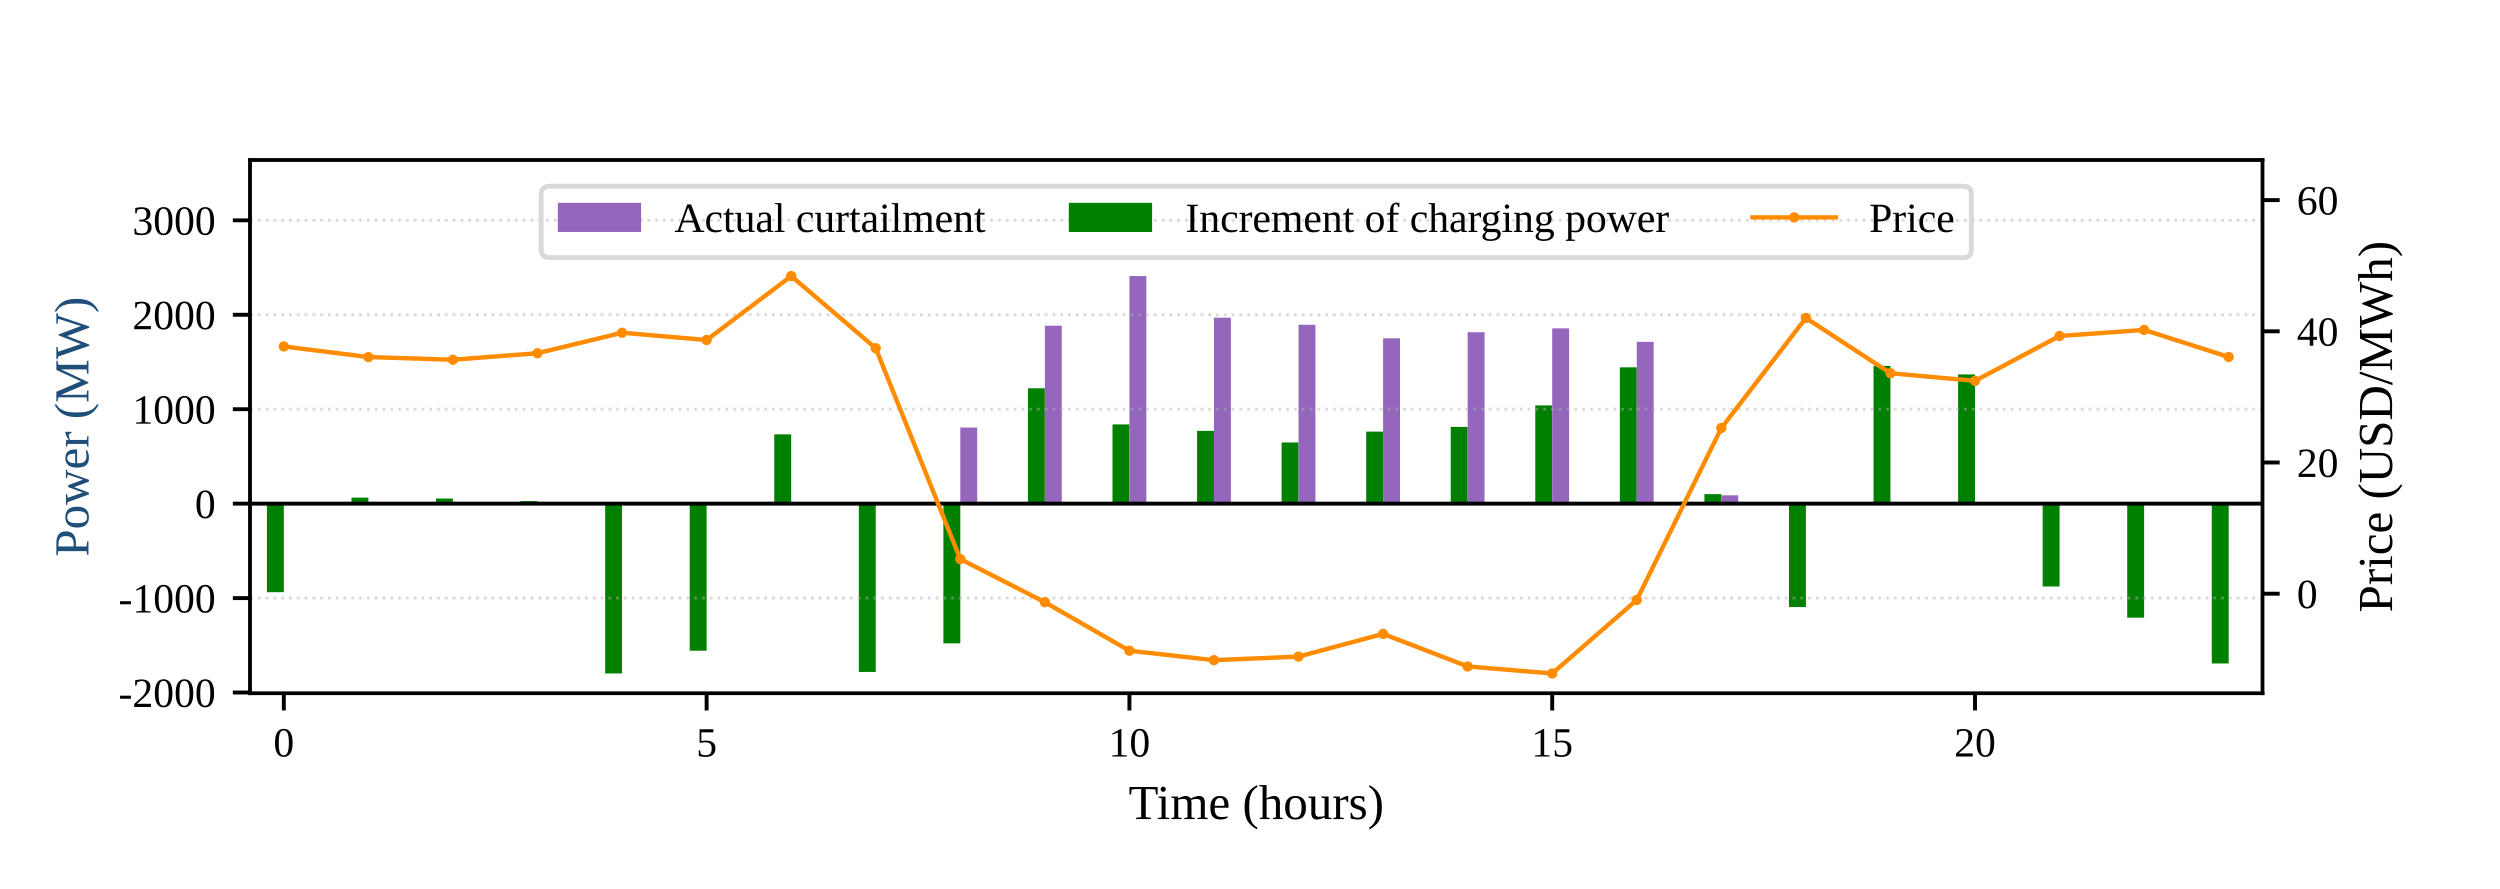
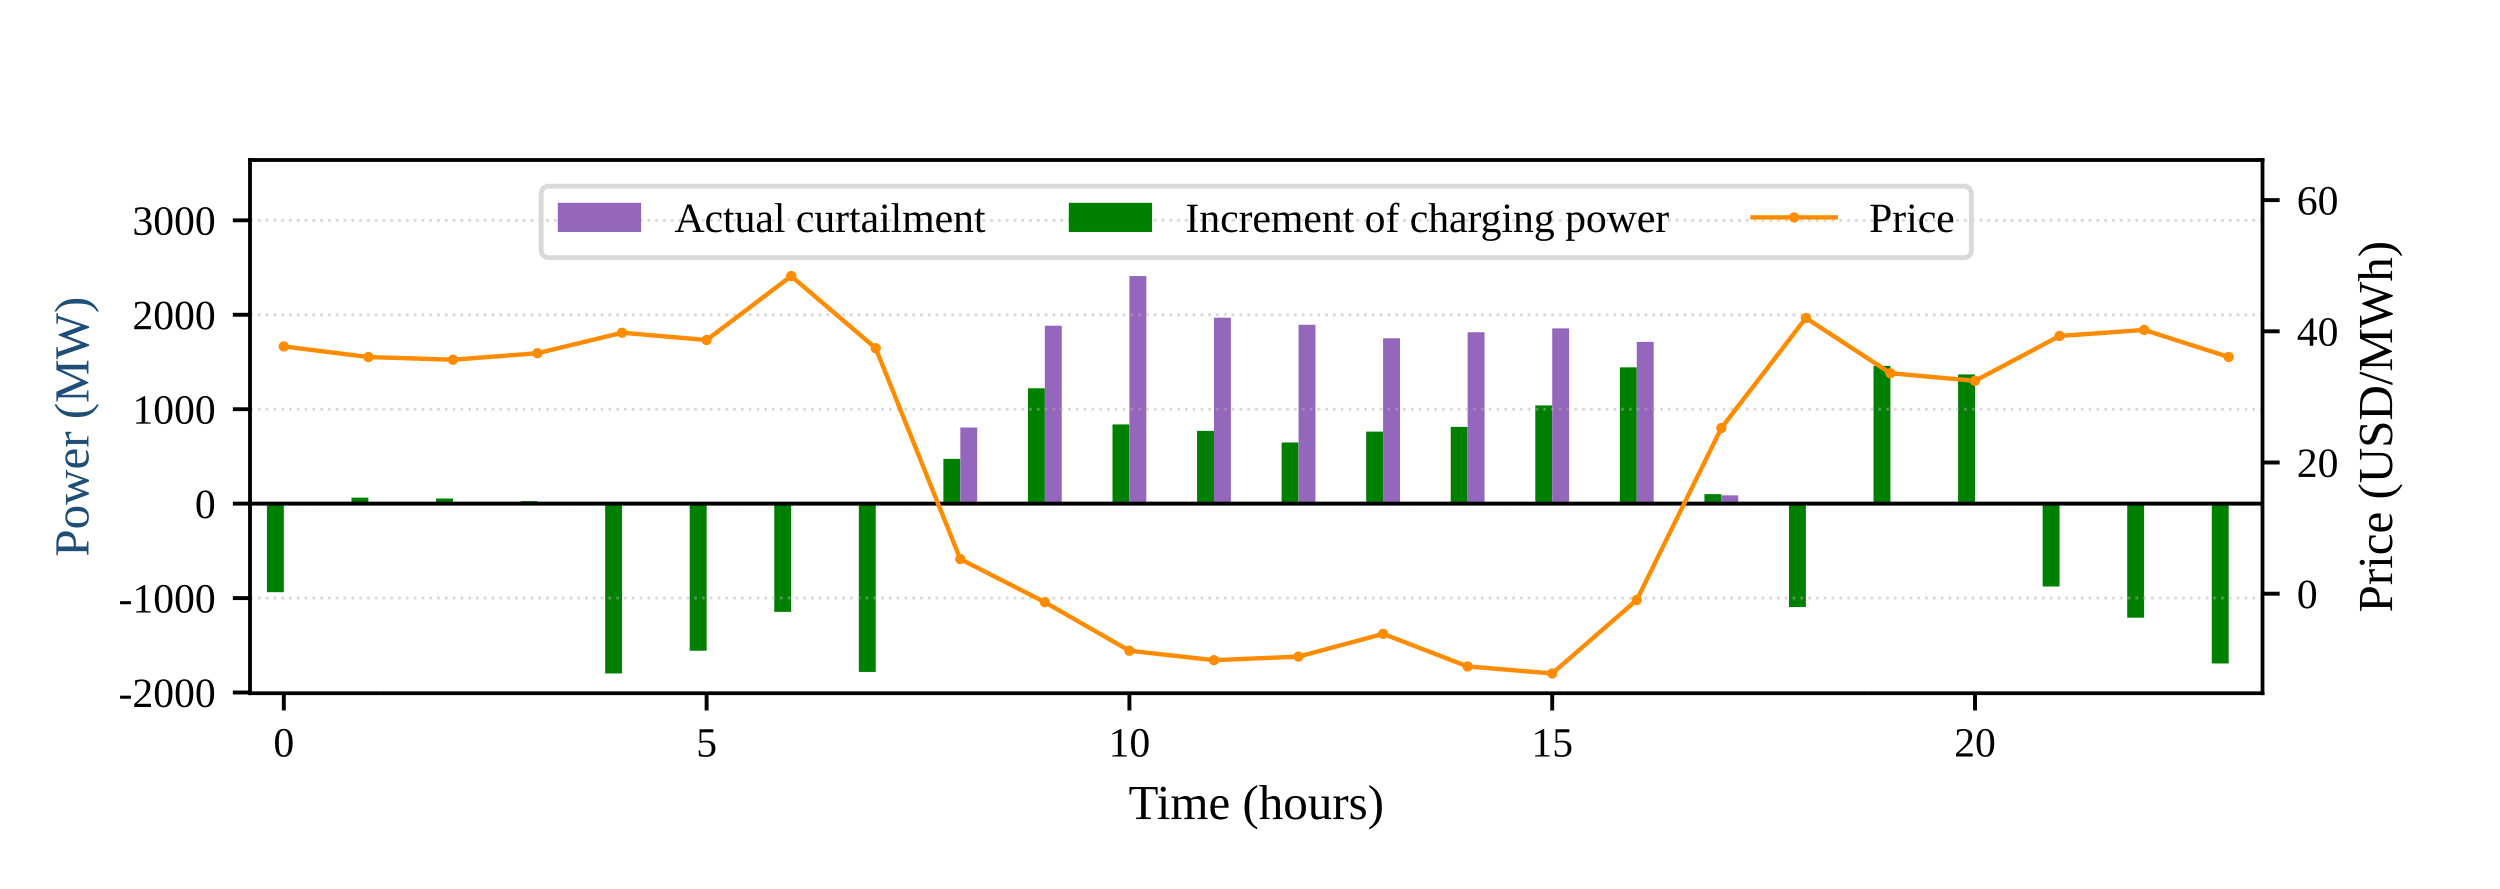
<svg xmlns="http://www.w3.org/2000/svg" xmlns:xlink="http://www.w3.org/1999/xlink" width="510.236pt" height="181.417pt" viewBox="0 0 510.236 181.417" version="1.1">
  <defs>
    <style type="text/css">*{stroke-linejoin: round; stroke-linecap: butt}</style>
  </defs>
  <g id="figure_1">
    <g id="patch_1">
      <path d="M 0 181.417  L 510.236 181.417  L 510.236 0  L 0 0  L 0 181.417  z " style="fill: none; opacity: 0" />
    </g>
    <g id="axes_1">
      <g id="patch_2">
        <path d="M 51.024 141.506  L 461.764 141.506  L 461.764 32.655  L 51.024 32.655  L 51.024 141.506  z " style="fill: none; opacity: 0" />
      </g>
      <g id="patch_3">
-         <path d="M 54.475 102.79  L 57.927 102.79  L 57.927 120.862  L 54.475 120.862  z " clip-path="url(#p5f127e6cf3)" style="fill: #008000" />
+         <path d="M 54.475 102.79  L 57.927 102.79  L 57.927 120.862  L 54.475 120.862  z " clip-path="url(#pd4e8f80da6)" style="fill: #008000" />
      </g>
      <g id="patch_4">
-         <path d="M 71.733 102.79  L 75.185 102.79  L 75.185 101.566  L 71.733 101.566  z " clip-path="url(#p5f127e6cf3)" style="fill: #008000" />
+         <path d="M 71.733 102.79  L 75.185 102.79  L 75.185 101.566  L 71.733 101.566  z " clip-path="url(#pd4e8f80da6)" style="fill: #008000" />
      </g>
      <g id="patch_5">
-         <path d="M 88.991 102.79  L 92.443 102.79  L 92.443 101.745  L 88.991 101.745  z " clip-path="url(#p5f127e6cf3)" style="fill: #008000" />
+         <path d="M 88.991 102.79  L 92.443 102.79  L 92.443 101.745  L 88.991 101.745  z " clip-path="url(#pd4e8f80da6)" style="fill: #008000" />
      </g>
      <g id="patch_6">
-         <path d="M 106.249 102.79  L 109.701 102.79  L 109.701 102.27  L 106.249 102.27  z " clip-path="url(#p5f127e6cf3)" style="fill: #008000" />
+         <path d="M 106.249 102.79  L 109.701 102.79  L 109.701 102.27  L 106.249 102.27  z " clip-path="url(#pd4e8f80da6)" style="fill: #008000" />
      </g>
      <g id="patch_7">
-         <path d="M 123.507 102.79  L 126.959 102.79  L 126.959 137.45  L 123.507 137.45  z " clip-path="url(#p5f127e6cf3)" style="fill: #008000" />
+         <path d="M 123.507 102.79  L 126.959 102.79  L 126.959 137.45  L 123.507 137.45  z " clip-path="url(#pd4e8f80da6)" style="fill: #008000" />
      </g>
      <g id="patch_8">
-         <path d="M 140.765 102.79  L 144.217 102.79  L 144.217 132.805  L 140.765 132.805  z " clip-path="url(#p5f127e6cf3)" style="fill: #008000" />
+         <path d="M 140.765 102.79  L 144.217 102.79  L 144.217 132.805  L 140.765 132.805  z " clip-path="url(#pd4e8f80da6)" style="fill: #008000" />
      </g>
      <g id="patch_9">
-         <path d="M 158.023 102.79  L 161.475 102.79  L 161.475 88.648  L 158.023 88.648  z " clip-path="url(#p5f127e6cf3)" style="fill: #008000" />
+         <path d="M 158.023 102.79  L 161.475 102.79  L 161.475 124.883  L 158.023 124.883  z " clip-path="url(#pd4e8f80da6)" style="fill: #008000" />
      </g>
      <g id="patch_10">
-         <path d="M 175.281 102.79  L 178.733 102.79  L 178.733 137.139  L 175.281 137.139  z " clip-path="url(#p5f127e6cf3)" style="fill: #008000" />
+         <path d="M 175.281 102.79  L 178.733 102.79  L 178.733 137.139  L 175.281 137.139  z " clip-path="url(#pd4e8f80da6)" style="fill: #008000" />
      </g>
      <g id="patch_11">
-         <path d="M 192.539 102.79  L 195.991 102.79  L 195.991 131.301  L 192.539 131.301  z " clip-path="url(#p5f127e6cf3)" style="fill: #008000" />
+         <path d="M 192.539 102.79  L 195.991 102.79  L 195.991 93.657  L 192.539 93.657  z " clip-path="url(#pd4e8f80da6)" style="fill: #008000" />
      </g>
      <g id="patch_12">
-         <path d="M 209.797 102.79  L 213.249 102.79  L 213.249 79.246  L 209.797 79.246  z " clip-path="url(#p5f127e6cf3)" style="fill: #008000" />
+         <path d="M 209.797 102.79  L 213.249 102.79  L 213.249 79.246  L 209.797 79.246  z " clip-path="url(#pd4e8f80da6)" style="fill: #008000" />
      </g>
      <g id="patch_13">
-         <path d="M 227.055 102.79  L 230.507 102.79  L 230.507 86.622  L 227.055 86.622  z " clip-path="url(#p5f127e6cf3)" style="fill: #008000" />
+         <path d="M 227.055 102.79  L 230.507 102.79  L 230.507 86.622  L 227.055 86.622  z " clip-path="url(#pd4e8f80da6)" style="fill: #008000" />
      </g>
      <g id="patch_14">
-         <path d="M 244.313 102.79  L 247.765 102.79  L 247.765 87.938  L 244.313 87.938  z " clip-path="url(#p5f127e6cf3)" style="fill: #008000" />
+         <path d="M 244.313 102.79  L 247.765 102.79  L 247.765 87.938  L 244.313 87.938  z " clip-path="url(#pd4e8f80da6)" style="fill: #008000" />
      </g>
      <g id="patch_15">
-         <path d="M 261.571 102.79  L 265.023 102.79  L 265.023 90.308  L 261.571 90.308  z " clip-path="url(#p5f127e6cf3)" style="fill: #008000" />
+         <path d="M 261.571 102.79  L 265.023 102.79  L 265.023 90.308  L 261.571 90.308  z " clip-path="url(#pd4e8f80da6)" style="fill: #008000" />
      </g>
      <g id="patch_16">
-         <path d="M 278.829 102.79  L 282.281 102.79  L 282.281 88.089  L 278.829 88.089  z " clip-path="url(#p5f127e6cf3)" style="fill: #008000" />
+         <path d="M 278.829 102.79  L 282.281 102.79  L 282.281 88.089  L 278.829 88.089  z " clip-path="url(#pd4e8f80da6)" style="fill: #008000" />
      </g>
      <g id="patch_17">
-         <path d="M 296.087 102.79  L 299.539 102.79  L 299.539 87.125  L 296.087 87.125  z " clip-path="url(#p5f127e6cf3)" style="fill: #008000" />
+         <path d="M 296.087 102.79  L 299.539 102.79  L 299.539 87.125  L 296.087 87.125  z " clip-path="url(#pd4e8f80da6)" style="fill: #008000" />
      </g>
      <g id="patch_18">
-         <path d="M 313.345 102.79  L 316.797 102.79  L 316.797 82.742  L 313.345 82.742  z " clip-path="url(#p5f127e6cf3)" style="fill: #008000" />
+         <path d="M 313.345 102.79  L 316.797 102.79  L 316.797 82.742  L 313.345 82.742  z " clip-path="url(#pd4e8f80da6)" style="fill: #008000" />
      </g>
      <g id="patch_19">
-         <path d="M 330.603 102.79  L 334.055 102.79  L 334.055 74.971  L 330.603 74.971  z " clip-path="url(#p5f127e6cf3)" style="fill: #008000" />
+         <path d="M 330.603 102.79  L 334.055 102.79  L 334.055 74.971  L 330.603 74.971  z " clip-path="url(#pd4e8f80da6)" style="fill: #008000" />
      </g>
      <g id="patch_20">
-         <path d="M 347.861 102.79  L 351.313 102.79  L 351.313 100.854  L 347.861 100.854  z " clip-path="url(#p5f127e6cf3)" style="fill: #008000" />
+         <path d="M 347.861 102.79  L 351.313 102.79  L 351.313 100.854  L 347.861 100.854  z " clip-path="url(#pd4e8f80da6)" style="fill: #008000" />
      </g>
      <g id="patch_21">
-         <path d="M 365.119 102.79  L 368.571 102.79  L 368.571 123.896  L 365.119 123.896  z " clip-path="url(#p5f127e6cf3)" style="fill: #008000" />
+         <path d="M 365.119 102.79  L 368.571 102.79  L 368.571 123.896  L 365.119 123.896  z " clip-path="url(#pd4e8f80da6)" style="fill: #008000" />
      </g>
      <g id="patch_22">
-         <path d="M 382.377 102.79  L 385.829 102.79  L 385.829 74.675  L 382.377 74.675  z " clip-path="url(#p5f127e6cf3)" style="fill: #008000" />
+         <path d="M 382.377 102.79  L 385.829 102.79  L 385.829 74.675  L 382.377 74.675  z " clip-path="url(#pd4e8f80da6)" style="fill: #008000" />
      </g>
      <g id="patch_23">
-         <path d="M 399.635 102.79  L 403.087 102.79  L 403.087 76.423  L 399.635 76.423  z " clip-path="url(#p5f127e6cf3)" style="fill: #008000" />
+         <path d="M 399.635 102.79  L 403.087 102.79  L 403.087 76.423  L 399.635 76.423  z " clip-path="url(#pd4e8f80da6)" style="fill: #008000" />
      </g>
      <g id="patch_24">
-         <path d="M 416.893 102.79  L 420.345 102.79  L 420.345 119.699  L 416.893 119.699  z " clip-path="url(#p5f127e6cf3)" style="fill: #008000" />
+         <path d="M 416.893 102.79  L 420.345 102.79  L 420.345 119.699  L 416.893 119.699  z " clip-path="url(#pd4e8f80da6)" style="fill: #008000" />
      </g>
      <g id="patch_25">
-         <path d="M 434.151 102.79  L 437.603 102.79  L 437.603 126.069  L 434.151 126.069  z " clip-path="url(#p5f127e6cf3)" style="fill: #008000" />
+         <path d="M 434.151 102.79  L 437.603 102.79  L 437.603 126.069  L 434.151 126.069  z " clip-path="url(#pd4e8f80da6)" style="fill: #008000" />
      </g>
      <g id="patch_26">
-         <path d="M 451.409 102.79  L 454.861 102.79  L 454.861 135.413  L 451.409 135.413  z " clip-path="url(#p5f127e6cf3)" style="fill: #008000" />
+         <path d="M 451.409 102.79  L 454.861 102.79  L 454.861 135.413  L 451.409 135.413  z " clip-path="url(#pd4e8f80da6)" style="fill: #008000" />
      </g>
      <g id="patch_27">
-         <path d="M 57.927 102.79  L 61.378 102.79  L 61.378 102.79  L 57.927 102.79  z " clip-path="url(#p5f127e6cf3)" style="fill: #9467bd" />
+         <path d="M 57.927 102.79  L 61.378 102.79  L 61.378 102.79  L 57.927 102.79  z " clip-path="url(#pd4e8f80da6)" style="fill: #9467bd" />
      </g>
      <g id="patch_28">
-         <path d="M 75.185 102.79  L 78.636 102.79  L 78.636 102.79  L 75.185 102.79  z " clip-path="url(#p5f127e6cf3)" style="fill: #9467bd" />
+         <path d="M 75.185 102.79  L 78.636 102.79  L 78.636 102.79  L 75.185 102.79  z " clip-path="url(#pd4e8f80da6)" style="fill: #9467bd" />
      </g>
      <g id="patch_29">
-         <path d="M 92.443 102.79  L 95.894 102.79  L 95.894 102.79  L 92.443 102.79  z " clip-path="url(#p5f127e6cf3)" style="fill: #9467bd" />
+         <path d="M 92.443 102.79  L 95.894 102.79  L 95.894 102.79  L 92.443 102.79  z " clip-path="url(#pd4e8f80da6)" style="fill: #9467bd" />
      </g>
      <g id="patch_30">
-         <path d="M 109.701 102.79  L 113.152 102.79  L 113.152 102.79  L 109.701 102.79  z " clip-path="url(#p5f127e6cf3)" style="fill: #9467bd" />
+         <path d="M 109.701 102.79  L 113.152 102.79  L 113.152 102.79  L 109.701 102.79  z " clip-path="url(#pd4e8f80da6)" style="fill: #9467bd" />
      </g>
      <g id="patch_31">
-         <path d="M 126.959 102.79  L 130.41 102.79  L 130.41 102.79  L 126.959 102.79  z " clip-path="url(#p5f127e6cf3)" style="fill: #9467bd" />
+         <path d="M 126.959 102.79  L 130.41 102.79  L 130.41 102.79  L 126.959 102.79  z " clip-path="url(#pd4e8f80da6)" style="fill: #9467bd" />
      </g>
      <g id="patch_32">
-         <path d="M 144.217 102.79  L 147.668 102.79  L 147.668 102.79  L 144.217 102.79  z " clip-path="url(#p5f127e6cf3)" style="fill: #9467bd" />
+         <path d="M 144.217 102.79  L 147.668 102.79  L 147.668 102.79  L 144.217 102.79  z " clip-path="url(#pd4e8f80da6)" style="fill: #9467bd" />
      </g>
      <g id="patch_33">
-         <path d="M 161.475 102.79  L 164.926 102.79  L 164.926 102.79  L 161.475 102.79  z " clip-path="url(#p5f127e6cf3)" style="fill: #9467bd" />
+         <path d="M 161.475 102.79  L 164.926 102.79  L 164.926 102.79  L 161.475 102.79  z " clip-path="url(#pd4e8f80da6)" style="fill: #9467bd" />
      </g>
      <g id="patch_34">
-         <path d="M 178.733 102.79  L 182.184 102.79  L 182.184 102.462  L 178.733 102.462  z " clip-path="url(#p5f127e6cf3)" style="fill: #9467bd" />
+         <path d="M 178.733 102.79  L 182.184 102.79  L 182.184 102.462  L 178.733 102.462  z " clip-path="url(#pd4e8f80da6)" style="fill: #9467bd" />
      </g>
      <g id="patch_35">
-         <path d="M 195.991 102.79  L 199.442 102.79  L 199.442 87.255  L 195.991 87.255  z " clip-path="url(#p5f127e6cf3)" style="fill: #9467bd" />
+         <path d="M 195.991 102.79  L 199.442 102.79  L 199.442 87.255  L 195.991 87.255  z " clip-path="url(#pd4e8f80da6)" style="fill: #9467bd" />
      </g>
      <g id="patch_36">
-         <path d="M 213.249 102.79  L 216.7 102.79  L 216.7 66.478  L 213.249 66.478  z " clip-path="url(#p5f127e6cf3)" style="fill: #9467bd" />
+         <path d="M 213.249 102.79  L 216.7 102.79  L 216.7 66.478  L 213.249 66.478  z " clip-path="url(#pd4e8f80da6)" style="fill: #9467bd" />
      </g>
      <g id="patch_37">
-         <path d="M 230.507 102.79  L 233.958 102.79  L 233.958 56.339  L 230.507 56.339  z " clip-path="url(#p5f127e6cf3)" style="fill: #9467bd" />
+         <path d="M 230.507 102.79  L 233.958 102.79  L 233.958 56.339  L 230.507 56.339  z " clip-path="url(#pd4e8f80da6)" style="fill: #9467bd" />
      </g>
      <g id="patch_38">
-         <path d="M 247.765 102.79  L 251.216 102.79  L 251.216 64.839  L 247.765 64.839  z " clip-path="url(#p5f127e6cf3)" style="fill: #9467bd" />
+         <path d="M 247.765 102.79  L 251.216 102.79  L 251.216 64.839  L 247.765 64.839  z " clip-path="url(#pd4e8f80da6)" style="fill: #9467bd" />
      </g>
      <g id="patch_39">
-         <path d="M 265.023 102.79  L 268.474 102.79  L 268.474 66.285  L 265.023 66.285  z " clip-path="url(#p5f127e6cf3)" style="fill: #9467bd" />
+         <path d="M 265.023 102.79  L 268.474 102.79  L 268.474 66.285  L 265.023 66.285  z " clip-path="url(#pd4e8f80da6)" style="fill: #9467bd" />
      </g>
      <g id="patch_40">
-         <path d="M 282.281 102.79  L 285.732 102.79  L 285.732 69.041  L 282.281 69.041  z " clip-path="url(#p5f127e6cf3)" style="fill: #9467bd" />
+         <path d="M 282.281 102.79  L 285.732 102.79  L 285.732 69.041  L 282.281 69.041  z " clip-path="url(#pd4e8f80da6)" style="fill: #9467bd" />
      </g>
      <g id="patch_41">
-         <path d="M 299.539 102.79  L 302.99 102.79  L 302.99 67.807  L 299.539 67.807  z " clip-path="url(#p5f127e6cf3)" style="fill: #9467bd" />
+         <path d="M 299.539 102.79  L 302.99 102.79  L 302.99 67.807  L 299.539 67.807  z " clip-path="url(#pd4e8f80da6)" style="fill: #9467bd" />
      </g>
      <g id="patch_42">
-         <path d="M 316.797 102.79  L 320.248 102.79  L 320.248 67.017  L 316.797 67.017  z " clip-path="url(#p5f127e6cf3)" style="fill: #9467bd" />
+         <path d="M 316.797 102.79  L 320.248 102.79  L 320.248 67.017  L 316.797 67.017  z " clip-path="url(#pd4e8f80da6)" style="fill: #9467bd" />
      </g>
      <g id="patch_43">
-         <path d="M 334.055 102.79  L 337.506 102.79  L 337.506 69.773  L 334.055 69.773  z " clip-path="url(#p5f127e6cf3)" style="fill: #9467bd" />
+         <path d="M 334.055 102.79  L 337.506 102.79  L 337.506 69.773  L 334.055 69.773  z " clip-path="url(#pd4e8f80da6)" style="fill: #9467bd" />
      </g>
      <g id="patch_44">
-         <path d="M 351.313 102.79  L 354.764 102.79  L 354.764 101.094  L 351.313 101.094  z " clip-path="url(#p5f127e6cf3)" style="fill: #9467bd" />
+         <path d="M 351.313 102.79  L 354.764 102.79  L 354.764 101.094  L 351.313 101.094  z " clip-path="url(#pd4e8f80da6)" style="fill: #9467bd" />
      </g>
      <g id="patch_45">
-         <path d="M 368.571 102.79  L 372.022 102.79  L 372.022 102.77  L 368.571 102.77  z " clip-path="url(#p5f127e6cf3)" style="fill: #9467bd" />
+         <path d="M 368.571 102.79  L 372.022 102.79  L 372.022 102.77  L 368.571 102.77  z " clip-path="url(#pd4e8f80da6)" style="fill: #9467bd" />
      </g>
      <g id="patch_46">
-         <path d="M 385.829 102.79  L 389.28 102.79  L 389.28 102.79  L 385.829 102.79  z " clip-path="url(#p5f127e6cf3)" style="fill: #9467bd" />
+         <path d="M 385.829 102.79  L 389.28 102.79  L 389.28 102.79  L 385.829 102.79  z " clip-path="url(#pd4e8f80da6)" style="fill: #9467bd" />
      </g>
      <g id="patch_47">
-         <path d="M 403.087 102.79  L 406.538 102.79  L 406.538 102.79  L 403.087 102.79  z " clip-path="url(#p5f127e6cf3)" style="fill: #9467bd" />
+         <path d="M 403.087 102.79  L 406.538 102.79  L 406.538 102.79  L 403.087 102.79  z " clip-path="url(#pd4e8f80da6)" style="fill: #9467bd" />
      </g>
      <g id="patch_48">
-         <path d="M 420.345 102.79  L 423.796 102.79  L 423.796 102.79  L 420.345 102.79  z " clip-path="url(#p5f127e6cf3)" style="fill: #9467bd" />
+         <path d="M 420.345 102.79  L 423.796 102.79  L 423.796 102.79  L 420.345 102.79  z " clip-path="url(#pd4e8f80da6)" style="fill: #9467bd" />
      </g>
      <g id="patch_49">
-         <path d="M 437.603 102.79  L 441.054 102.79  L 441.054 102.79  L 437.603 102.79  z " clip-path="url(#p5f127e6cf3)" style="fill: #9467bd" />
+         <path d="M 437.603 102.79  L 441.054 102.79  L 441.054 102.79  L 437.603 102.79  z " clip-path="url(#pd4e8f80da6)" style="fill: #9467bd" />
      </g>
      <g id="patch_50">
-         <path d="M 454.861 102.79  L 458.312 102.79  L 458.312 102.79  L 454.861 102.79  z " clip-path="url(#p5f127e6cf3)" style="fill: #9467bd" />
+         <path d="M 454.861 102.79  L 458.312 102.79  L 458.312 102.79  L 454.861 102.79  z " clip-path="url(#pd4e8f80da6)" style="fill: #9467bd" />
      </g>
      <g id="matplotlib.axis_1">
        <g id="xtick_1">
          <g id="line2d_1">
            <defs>
-               <path id="ma00a4be123" d="M 0 0  L 0 3.5  " style="stroke: #000000; stroke-width: 0.8" />
+               <path id="m13ec7a41a0" d="M 0 0  L 0 3.5  " style="stroke: #000000; stroke-width: 0.8" />
            </defs>
            <g>
-               <use xlink:href="#ma00a4be123" x="57.927" y="141.506" style="stroke: #000000; stroke-width: 0.8" />
+               <use xlink:href="#m13ec7a41a0" x="57.927" y="141.506" style="stroke: #000000; stroke-width: 0.8" />
            </g>
          </g>
          <g id="text_1">
            <text style="font-size: 8.5px; font-family: 'Times New Roman', 'Arial', 'DejaVu Serif'; text-anchor: middle" x="57.927" y="154.408" transform="rotate(-0 57.92682 154.4077)">0</text>
          </g>
        </g>
        <g id="xtick_2">
          <g id="line2d_2">
            <g>
-               <use xlink:href="#ma00a4be123" x="144.217" y="141.506" style="stroke: #000000; stroke-width: 0.8" />
+               <use xlink:href="#m13ec7a41a0" x="144.217" y="141.506" style="stroke: #000000; stroke-width: 0.8" />
            </g>
          </g>
          <g id="text_2">
            <text style="font-size: 8.5px; font-family: 'Times New Roman', 'Arial', 'DejaVu Serif'; text-anchor: middle" x="144.217" y="154.408" transform="rotate(-0 144.2168 154.4077)">5</text>
          </g>
        </g>
        <g id="xtick_3">
          <g id="line2d_3">
            <g>
-               <use xlink:href="#ma00a4be123" x="230.507" y="141.506" style="stroke: #000000; stroke-width: 0.8" />
+               <use xlink:href="#m13ec7a41a0" x="230.507" y="141.506" style="stroke: #000000; stroke-width: 0.8" />
            </g>
          </g>
          <g id="text_3">
            <text style="font-size: 8.5px; font-family: 'Times New Roman', 'Arial', 'DejaVu Serif'; text-anchor: middle" x="230.507" y="154.408" transform="rotate(-0 230.5067 154.4077)">10</text>
          </g>
        </g>
        <g id="xtick_4">
          <g id="line2d_4">
            <g>
-               <use xlink:href="#ma00a4be123" x="316.797" y="141.506" style="stroke: #000000; stroke-width: 0.8" />
+               <use xlink:href="#m13ec7a41a0" x="316.797" y="141.506" style="stroke: #000000; stroke-width: 0.8" />
            </g>
          </g>
          <g id="text_4">
            <text style="font-size: 8.5px; font-family: 'Times New Roman', 'Arial', 'DejaVu Serif'; text-anchor: middle" x="316.797" y="154.408" transform="rotate(-0 316.7967 154.4077)">15</text>
          </g>
        </g>
        <g id="xtick_5">
          <g id="line2d_5">
            <g>
-               <use xlink:href="#ma00a4be123" x="403.087" y="141.506" style="stroke: #000000; stroke-width: 0.8" />
+               <use xlink:href="#m13ec7a41a0" x="403.087" y="141.506" style="stroke: #000000; stroke-width: 0.8" />
            </g>
          </g>
          <g id="text_5">
            <text style="font-size: 8.5px; font-family: 'Times New Roman', 'Arial', 'DejaVu Serif'; text-anchor: middle" x="403.087" y="154.408" transform="rotate(-0 403.0866 154.4077)">20</text>
          </g>
        </g>
        <g id="text_6">
          <text style="font-size: 10px; font-family: 'Times New Roman', 'Arial', 'DejaVu Serif'; text-anchor: middle" x="256.394" y="167.17" transform="rotate(-0 256.3937 167.1697)">Time (hours)</text>
        </g>
      </g>
      <g id="matplotlib.axis_2">
        <g id="ytick_1">
          <g id="line2d_6">
-             <path d="M 51.024 141.338  L 461.764 141.338  " clip-path="url(#p5f127e6cf3)" style="fill: none; stroke-dasharray: 0.6,0.99; stroke-dashoffset: 0; stroke: #b0b0b0; stroke-opacity: 0.45; stroke-width: 0.6" />
+             <path d="M 51.024 141.338  L 461.764 141.338  " clip-path="url(#pd4e8f80da6)" style="fill: none; stroke-dasharray: 0.6,0.99; stroke-dashoffset: 0; stroke: #b0b0b0; stroke-opacity: 0.45; stroke-width: 0.6" />
          </g>
          <g id="line2d_7">
            <defs>
-               <path id="m86c45d5c5f" d="M 0 0  L -3.5 0  " style="stroke: #000000; stroke-width: 0.8" />
+               <path id="mc10a1361e8" d="M 0 0  L -3.5 0  " style="stroke: #000000; stroke-width: 0.8" />
            </defs>
            <g>
-               <use xlink:href="#m86c45d5c5f" x="51.024" y="141.338" style="stroke: #000000; stroke-width: 0.8" />
+               <use xlink:href="#mc10a1361e8" x="51.024" y="141.338" style="stroke: #000000; stroke-width: 0.8" />
            </g>
          </g>
          <g id="text_7">
            <text style="font-size: 8.5px; font-family: 'Times New Roman', 'Arial', 'DejaVu Serif'; text-anchor: end" x="44.024" y="144.289" transform="rotate(-0 44.02362 144.2886)">-2000</text>
          </g>
        </g>
        <g id="ytick_2">
          <g id="line2d_8">
-             <path d="M 51.024 122.064  L 461.764 122.064  " clip-path="url(#p5f127e6cf3)" style="fill: none; stroke-dasharray: 0.6,0.99; stroke-dashoffset: 0; stroke: #b0b0b0; stroke-opacity: 0.45; stroke-width: 0.6" />
+             <path d="M 51.024 122.064  L 461.764 122.064  " clip-path="url(#pd4e8f80da6)" style="fill: none; stroke-dasharray: 0.6,0.99; stroke-dashoffset: 0; stroke: #b0b0b0; stroke-opacity: 0.45; stroke-width: 0.6" />
          </g>
          <g id="line2d_9">
            <g>
-               <use xlink:href="#m86c45d5c5f" x="51.024" y="122.064" style="stroke: #000000; stroke-width: 0.8" />
+               <use xlink:href="#mc10a1361e8" x="51.024" y="122.064" style="stroke: #000000; stroke-width: 0.8" />
            </g>
          </g>
          <g id="text_8">
            <text style="font-size: 8.5px; font-family: 'Times New Roman', 'Arial', 'DejaVu Serif'; text-anchor: end" x="44.024" y="125.015" transform="rotate(-0 44.02362 125.0147)">-1000</text>
          </g>
        </g>
        <g id="ytick_3">
          <g id="line2d_10">
-             <path d="M 51.024 102.79  L 461.764 102.79  " clip-path="url(#p5f127e6cf3)" style="fill: none; stroke-dasharray: 0.6,0.99; stroke-dashoffset: 0; stroke: #b0b0b0; stroke-opacity: 0.45; stroke-width: 0.6" />
+             <path d="M 51.024 102.79  L 461.764 102.79  " clip-path="url(#pd4e8f80da6)" style="fill: none; stroke-dasharray: 0.6,0.99; stroke-dashoffset: 0; stroke: #b0b0b0; stroke-opacity: 0.45; stroke-width: 0.6" />
          </g>
          <g id="line2d_11">
            <g>
-               <use xlink:href="#m86c45d5c5f" x="51.024" y="102.79" style="stroke: #000000; stroke-width: 0.8" />
+               <use xlink:href="#mc10a1361e8" x="51.024" y="102.79" style="stroke: #000000; stroke-width: 0.8" />
            </g>
          </g>
          <g id="text_9">
            <text style="font-size: 8.5px; font-family: 'Times New Roman', 'Arial', 'DejaVu Serif'; text-anchor: end" x="44.024" y="105.741" transform="rotate(-0 44.02362 105.7407)">0</text>
          </g>
        </g>
        <g id="ytick_4">
          <g id="line2d_12">
-             <path d="M 51.024 83.516  L 461.764 83.516  " clip-path="url(#p5f127e6cf3)" style="fill: none; stroke-dasharray: 0.6,0.99; stroke-dashoffset: 0; stroke: #b0b0b0; stroke-opacity: 0.45; stroke-width: 0.6" />
+             <path d="M 51.024 83.516  L 461.764 83.516  " clip-path="url(#pd4e8f80da6)" style="fill: none; stroke-dasharray: 0.6,0.99; stroke-dashoffset: 0; stroke: #b0b0b0; stroke-opacity: 0.45; stroke-width: 0.6" />
          </g>
          <g id="line2d_13">
            <g>
-               <use xlink:href="#m86c45d5c5f" x="51.024" y="83.516" style="stroke: #000000; stroke-width: 0.8" />
+               <use xlink:href="#mc10a1361e8" x="51.024" y="83.516" style="stroke: #000000; stroke-width: 0.8" />
            </g>
          </g>
          <g id="text_10">
            <text style="font-size: 8.5px; font-family: 'Times New Roman', 'Arial', 'DejaVu Serif'; text-anchor: end" x="44.024" y="86.467" transform="rotate(-0 44.02362 86.46677)">1000</text>
          </g>
        </g>
        <g id="ytick_5">
          <g id="line2d_14">
-             <path d="M 51.024 64.242  L 461.764 64.242  " clip-path="url(#p5f127e6cf3)" style="fill: none; stroke-dasharray: 0.6,0.99; stroke-dashoffset: 0; stroke: #b0b0b0; stroke-opacity: 0.45; stroke-width: 0.6" />
+             <path d="M 51.024 64.242  L 461.764 64.242  " clip-path="url(#pd4e8f80da6)" style="fill: none; stroke-dasharray: 0.6,0.99; stroke-dashoffset: 0; stroke: #b0b0b0; stroke-opacity: 0.45; stroke-width: 0.6" />
          </g>
          <g id="line2d_15">
            <g>
-               <use xlink:href="#m86c45d5c5f" x="51.024" y="64.242" style="stroke: #000000; stroke-width: 0.8" />
+               <use xlink:href="#mc10a1361e8" x="51.024" y="64.242" style="stroke: #000000; stroke-width: 0.8" />
            </g>
          </g>
          <g id="text_11">
            <text style="font-size: 8.5px; font-family: 'Times New Roman', 'Arial', 'DejaVu Serif'; text-anchor: end" x="44.024" y="67.193" transform="rotate(-0 44.02362 67.19282)">2000</text>
          </g>
        </g>
        <g id="ytick_6">
          <g id="line2d_16">
-             <path d="M 51.024 44.968  L 461.764 44.968  " clip-path="url(#p5f127e6cf3)" style="fill: none; stroke-dasharray: 0.6,0.99; stroke-dashoffset: 0; stroke: #b0b0b0; stroke-opacity: 0.45; stroke-width: 0.6" />
+             <path d="M 51.024 44.968  L 461.764 44.968  " clip-path="url(#pd4e8f80da6)" style="fill: none; stroke-dasharray: 0.6,0.99; stroke-dashoffset: 0; stroke: #b0b0b0; stroke-opacity: 0.45; stroke-width: 0.6" />
          </g>
          <g id="line2d_17">
            <g>
-               <use xlink:href="#m86c45d5c5f" x="51.024" y="44.968" style="stroke: #000000; stroke-width: 0.8" />
+               <use xlink:href="#mc10a1361e8" x="51.024" y="44.968" style="stroke: #000000; stroke-width: 0.8" />
            </g>
          </g>
          <g id="text_12">
            <text style="font-size: 8.5px; font-family: 'Times New Roman', 'Arial', 'DejaVu Serif'; text-anchor: end" x="44.024" y="47.919" transform="rotate(-0 44.02362 47.91887)">3000</text>
          </g>
        </g>
        <g id="text_13">
          <text style="font-size: 10px; font-family: 'Times New Roman', 'Arial', 'DejaVu Serif'; text-anchor: middle; fill: #1f4e79" x="18.054" y="87.08" transform="rotate(-90 18.05432 87.08031)">Power (MW)</text>
        </g>
      </g>
      <g id="line2d_18">
-         <path d="M 51.024 102.79  L 461.764 102.79  " clip-path="url(#p5f127e6cf3)" style="fill: none; stroke: #000000; stroke-width: 0.8; stroke-linecap: square" />
+         <path d="M 51.024 102.79  L 461.764 102.79  " clip-path="url(#pd4e8f80da6)" style="fill: none; stroke: #000000; stroke-width: 0.8; stroke-linecap: square" />
      </g>
      <g id="patch_51">
        <path d="M 51.024 141.506  L 51.024 32.655  " style="fill: none; stroke: #000000; stroke-width: 0.7; stroke-linejoin: miter; stroke-linecap: square" />
      </g>
      <g id="patch_52">
        <path d="M 461.764 141.506  L 461.764 32.655  " style="fill: none; stroke: #000000; stroke-width: 0.7; stroke-linejoin: miter; stroke-linecap: square" />
      </g>
      <g id="patch_53">
        <path d="M 51.024 141.506  L 461.764 141.506  " style="fill: none; stroke: #000000; stroke-width: 0.7; stroke-linejoin: miter; stroke-linecap: square" />
      </g>
      <g id="patch_54">
        <path d="M 51.024 32.655  L 461.764 32.655  " style="fill: none; stroke: #000000; stroke-width: 0.7; stroke-linejoin: miter; stroke-linecap: square" />
      </g>
      <g id="legend_1">
        <g id="patch_55">
          <path d="M 112.147 52.578  L 400.641 52.578  Q 402.341 52.578 402.341 50.878  L 402.341 39.694  Q 402.341 37.994 400.641 37.994  L 112.147 37.994  Q 110.447 37.994 110.447 39.694  L 110.447 50.878  Q 110.447 52.578 112.147 52.578  L 112.147 52.578  z " style="fill: none; stroke: #d9d9d9; stroke-linejoin: miter" />
        </g>
        <g id="patch_56">
          <path d="M 113.847 47.344  L 130.847 47.344  L 130.847 41.394  L 113.847 41.394  z " style="fill: #9467bd" />
        </g>
        <g id="text_14">
          <text style="font-size: 8.5px; font-family: 'Times New Roman', 'Arial', 'DejaVu Serif'; text-anchor: start" x="137.647" y="47.344" transform="rotate(-0 137.6467 47.34362)">Actual curtailment</text>
        </g>
        <g id="patch_57">
          <path d="M 218.136 47.344  L 235.136 47.344  L 235.136 41.394  L 218.136 41.394  z " style="fill: #008000" />
        </g>
        <g id="text_15">
          <text style="font-size: 8.5px; font-family: 'Times New Roman', 'Arial', 'DejaVu Serif'; text-anchor: start" x="241.936" y="47.344" transform="rotate(-0 241.9364 47.34362)">Increment of charging power</text>
        </g>
        <g id="line2d_19">
          <path d="M 357.676 44.369  L 366.176 44.369  L 374.676 44.369  " style="fill: none; stroke: #ff8c00; stroke-width: 0.9; stroke-linecap: square" />
          <defs>
-             <path id="m9d3249de66" d="M 0 1.05  C 0.278 1.05 0.546 0.939 0.742 0.742  C 0.939 0.546 1.05 0.278 1.05 0  C 1.05 -0.278 0.939 -0.546 0.742 -0.742  C 0.546 -0.939 0.278 -1.05 0 -1.05  C -0.278 -1.05 -0.546 -0.939 -0.742 -0.742  C -0.939 -0.546 -1.05 -0.278 -1.05 0  C -1.05 0.278 -0.939 0.546 -0.742 0.742  C -0.546 0.939 -0.278 1.05 0 1.05  z " />
+             <path id="mca4948bf5a" d="M 0 1.05  C 0.278 1.05 0.546 0.939 0.742 0.742  C 0.939 0.546 1.05 0.278 1.05 0  C 1.05 -0.278 0.939 -0.546 0.742 -0.742  C 0.546 -0.939 0.278 -1.05 0 -1.05  C -0.278 -1.05 -0.546 -0.939 -0.742 -0.742  C -0.939 -0.546 -1.05 -0.278 -1.05 0  C -1.05 0.278 -0.939 0.546 -0.742 0.742  C -0.546 0.939 -0.278 1.05 0 1.05  z " />
          </defs>
          <g>
-             <use xlink:href="#m9d3249de66" x="366.176" y="44.369" style="fill: #ff8c00" />
+             <use xlink:href="#mca4948bf5a" x="366.176" y="44.369" style="fill: #ff8c00" />
          </g>
        </g>
        <g id="text_16">
          <text style="font-size: 8.5px; font-family: 'Times New Roman', 'Arial', 'DejaVu Serif'; text-anchor: start" x="381.476" y="47.344" transform="rotate(-0 381.4758 47.34362)">Price</text>
        </g>
      </g>
    </g>
    <g id="axes_2">
      <g id="matplotlib.axis_3">
        <g id="ytick_7">
          <g id="line2d_20">
            <defs>
-               <path id="m91b9a049ad" d="M 0 0  L 3.5 0  " style="stroke: #000000; stroke-width: 0.8" />
+               <path id="mbc05452d31" d="M 0 0  L 3.5 0  " style="stroke: #000000; stroke-width: 0.8" />
            </defs>
            <g>
-               <use xlink:href="#m91b9a049ad" x="461.764" y="121.171" style="stroke: #000000; stroke-width: 0.8" />
+               <use xlink:href="#mbc05452d31" x="461.764" y="121.171" style="stroke: #000000; stroke-width: 0.8" />
            </g>
          </g>
          <g id="text_17">
            <text style="font-size: 8.5px; font-family: 'Times New Roman', 'Arial', 'DejaVu Serif'; text-anchor: start" x="468.764" y="124.122" transform="rotate(-0 468.7638 124.122)">0</text>
          </g>
        </g>
        <g id="ytick_8">
          <g id="line2d_21">
            <g>
-               <use xlink:href="#m91b9a049ad" x="461.764" y="94.392" style="stroke: #000000; stroke-width: 0.8" />
+               <use xlink:href="#mbc05452d31" x="461.764" y="94.392" style="stroke: #000000; stroke-width: 0.8" />
            </g>
          </g>
          <g id="text_18">
            <text style="font-size: 8.5px; font-family: 'Times New Roman', 'Arial', 'DejaVu Serif'; text-anchor: start" x="468.764" y="97.343" transform="rotate(-0 468.7638 97.34349)">20</text>
          </g>
        </g>
        <g id="ytick_9">
          <g id="line2d_22">
            <g>
-               <use xlink:href="#m91b9a049ad" x="461.764" y="67.614" style="stroke: #000000; stroke-width: 0.8" />
+               <use xlink:href="#mbc05452d31" x="461.764" y="67.614" style="stroke: #000000; stroke-width: 0.8" />
            </g>
          </g>
          <g id="text_19">
            <text style="font-size: 8.5px; font-family: 'Times New Roman', 'Arial', 'DejaVu Serif'; text-anchor: start" x="468.764" y="70.565" transform="rotate(-0 468.7638 70.56499)">40</text>
          </g>
        </g>
        <g id="ytick_10">
          <g id="line2d_23">
            <g>
-               <use xlink:href="#m91b9a049ad" x="461.764" y="40.835" style="stroke: #000000; stroke-width: 0.8" />
+               <use xlink:href="#mbc05452d31" x="461.764" y="40.835" style="stroke: #000000; stroke-width: 0.8" />
            </g>
          </g>
          <g id="text_20">
            <text style="font-size: 8.5px; font-family: 'Times New Roman', 'Arial', 'DejaVu Serif'; text-anchor: start" x="468.764" y="43.786" transform="rotate(-0 468.7638 43.78649)">60</text>
          </g>
        </g>
        <g id="text_21">
          <text style="font-size: 10px; font-family: 'Times New Roman', 'Arial', 'DejaVu Serif'; text-anchor: middle" x="488.208" y="87.08" transform="rotate(-90 488.2075 87.08031)">Price (USD/MWh)</text>
        </g>
      </g>
      <g id="line2d_24">
-         <path d="M 57.927 70.71  L 75.185 72.874  L 92.443 73.418  L 109.701 72.088  L 126.959 67.909  L 144.217 69.396  L 161.475 56.339  L 178.733 71.076  L 195.991 114.106  L 213.249 122.907  L 230.507 132.816  L 247.765 134.735  L 265.023 134.007  L 282.281 129.371  L 299.539 136.021  L 316.797 137.45  L 334.055 122.443  L 351.313 87.361  L 368.571 64.899  L 385.829 76.176  L 403.087 77.728  L 420.345 68.576  L 437.603 67.33  L 454.861 72.858  " clip-path="url(#p5f127e6cf3)" style="fill: none; stroke: #ff8c00; stroke-width: 0.9; stroke-linecap: square" />
-         <g clip-path="url(#p5f127e6cf3)">
-           <use xlink:href="#m9d3249de66" x="57.927" y="70.71" style="fill: #ff8c00" />
-           <use xlink:href="#m9d3249de66" x="75.185" y="72.874" style="fill: #ff8c00" />
-           <use xlink:href="#m9d3249de66" x="92.443" y="73.418" style="fill: #ff8c00" />
-           <use xlink:href="#m9d3249de66" x="109.701" y="72.088" style="fill: #ff8c00" />
-           <use xlink:href="#m9d3249de66" x="126.959" y="67.909" style="fill: #ff8c00" />
-           <use xlink:href="#m9d3249de66" x="144.217" y="69.396" style="fill: #ff8c00" />
-           <use xlink:href="#m9d3249de66" x="161.475" y="56.339" style="fill: #ff8c00" />
-           <use xlink:href="#m9d3249de66" x="178.733" y="71.076" style="fill: #ff8c00" />
-           <use xlink:href="#m9d3249de66" x="195.991" y="114.106" style="fill: #ff8c00" />
-           <use xlink:href="#m9d3249de66" x="213.249" y="122.907" style="fill: #ff8c00" />
-           <use xlink:href="#m9d3249de66" x="230.507" y="132.816" style="fill: #ff8c00" />
-           <use xlink:href="#m9d3249de66" x="247.765" y="134.735" style="fill: #ff8c00" />
-           <use xlink:href="#m9d3249de66" x="265.023" y="134.007" style="fill: #ff8c00" />
-           <use xlink:href="#m9d3249de66" x="282.281" y="129.371" style="fill: #ff8c00" />
-           <use xlink:href="#m9d3249de66" x="299.539" y="136.021" style="fill: #ff8c00" />
-           <use xlink:href="#m9d3249de66" x="316.797" y="137.45" style="fill: #ff8c00" />
-           <use xlink:href="#m9d3249de66" x="334.055" y="122.443" style="fill: #ff8c00" />
-           <use xlink:href="#m9d3249de66" x="351.313" y="87.361" style="fill: #ff8c00" />
-           <use xlink:href="#m9d3249de66" x="368.571" y="64.899" style="fill: #ff8c00" />
-           <use xlink:href="#m9d3249de66" x="385.829" y="76.176" style="fill: #ff8c00" />
-           <use xlink:href="#m9d3249de66" x="403.087" y="77.728" style="fill: #ff8c00" />
-           <use xlink:href="#m9d3249de66" x="420.345" y="68.576" style="fill: #ff8c00" />
-           <use xlink:href="#m9d3249de66" x="437.603" y="67.33" style="fill: #ff8c00" />
-           <use xlink:href="#m9d3249de66" x="454.861" y="72.858" style="fill: #ff8c00" />
+         <path d="M 57.927 70.71  L 75.185 72.874  L 92.443 73.418  L 109.701 72.088  L 126.959 67.909  L 144.217 69.396  L 161.475 56.339  L 178.733 71.076  L 195.991 114.106  L 213.249 122.907  L 230.507 132.816  L 247.765 134.735  L 265.023 134.007  L 282.281 129.371  L 299.539 136.021  L 316.797 137.45  L 334.055 122.443  L 351.313 87.361  L 368.571 64.899  L 385.829 76.176  L 403.087 77.728  L 420.345 68.576  L 437.603 67.33  L 454.861 72.858  " clip-path="url(#pd4e8f80da6)" style="fill: none; stroke: #ff8c00; stroke-width: 0.9; stroke-linecap: square" />
+         <g clip-path="url(#pd4e8f80da6)">
+           <use xlink:href="#mca4948bf5a" x="57.927" y="70.71" style="fill: #ff8c00" />
+           <use xlink:href="#mca4948bf5a" x="75.185" y="72.874" style="fill: #ff8c00" />
+           <use xlink:href="#mca4948bf5a" x="92.443" y="73.418" style="fill: #ff8c00" />
+           <use xlink:href="#mca4948bf5a" x="109.701" y="72.088" style="fill: #ff8c00" />
+           <use xlink:href="#mca4948bf5a" x="126.959" y="67.909" style="fill: #ff8c00" />
+           <use xlink:href="#mca4948bf5a" x="144.217" y="69.396" style="fill: #ff8c00" />
+           <use xlink:href="#mca4948bf5a" x="161.475" y="56.339" style="fill: #ff8c00" />
+           <use xlink:href="#mca4948bf5a" x="178.733" y="71.076" style="fill: #ff8c00" />
+           <use xlink:href="#mca4948bf5a" x="195.991" y="114.106" style="fill: #ff8c00" />
+           <use xlink:href="#mca4948bf5a" x="213.249" y="122.907" style="fill: #ff8c00" />
+           <use xlink:href="#mca4948bf5a" x="230.507" y="132.816" style="fill: #ff8c00" />
+           <use xlink:href="#mca4948bf5a" x="247.765" y="134.735" style="fill: #ff8c00" />
+           <use xlink:href="#mca4948bf5a" x="265.023" y="134.007" style="fill: #ff8c00" />
+           <use xlink:href="#mca4948bf5a" x="282.281" y="129.371" style="fill: #ff8c00" />
+           <use xlink:href="#mca4948bf5a" x="299.539" y="136.021" style="fill: #ff8c00" />
+           <use xlink:href="#mca4948bf5a" x="316.797" y="137.45" style="fill: #ff8c00" />
+           <use xlink:href="#mca4948bf5a" x="334.055" y="122.443" style="fill: #ff8c00" />
+           <use xlink:href="#mca4948bf5a" x="351.313" y="87.361" style="fill: #ff8c00" />
+           <use xlink:href="#mca4948bf5a" x="368.571" y="64.899" style="fill: #ff8c00" />
+           <use xlink:href="#mca4948bf5a" x="385.829" y="76.176" style="fill: #ff8c00" />
+           <use xlink:href="#mca4948bf5a" x="403.087" y="77.728" style="fill: #ff8c00" />
+           <use xlink:href="#mca4948bf5a" x="420.345" y="68.576" style="fill: #ff8c00" />
+           <use xlink:href="#mca4948bf5a" x="437.603" y="67.33" style="fill: #ff8c00" />
+           <use xlink:href="#mca4948bf5a" x="454.861" y="72.858" style="fill: #ff8c00" />
        </g>
      </g>
      <g id="patch_58">
        <path d="M 51.024 141.506  L 51.024 32.655  " style="fill: none; stroke: #000000; stroke-width: 0.7; stroke-linejoin: miter; stroke-linecap: square" />
      </g>
      <g id="patch_59">
        <path d="M 461.764 141.506  L 461.764 32.655  " style="fill: none; stroke: #000000; stroke-width: 0.7; stroke-linejoin: miter; stroke-linecap: square" />
      </g>
      <g id="patch_60">
        <path d="M 51.024 141.506  L 461.764 141.506  " style="fill: none; stroke: #000000; stroke-width: 0.7; stroke-linejoin: miter; stroke-linecap: square" />
      </g>
      <g id="patch_61">
        <path d="M 51.024 32.655  L 461.764 32.655  " style="fill: none; stroke: #000000; stroke-width: 0.7; stroke-linejoin: miter; stroke-linecap: square" />
      </g>
    </g>
  </g>
  <defs>
-     <clipPath id="p5f127e6cf3">
+     <clipPath id="pd4e8f80da6">
      <rect x="51.024" y="32.655" width="410.74" height="108.85" />
    </clipPath>
  </defs>
</svg>
